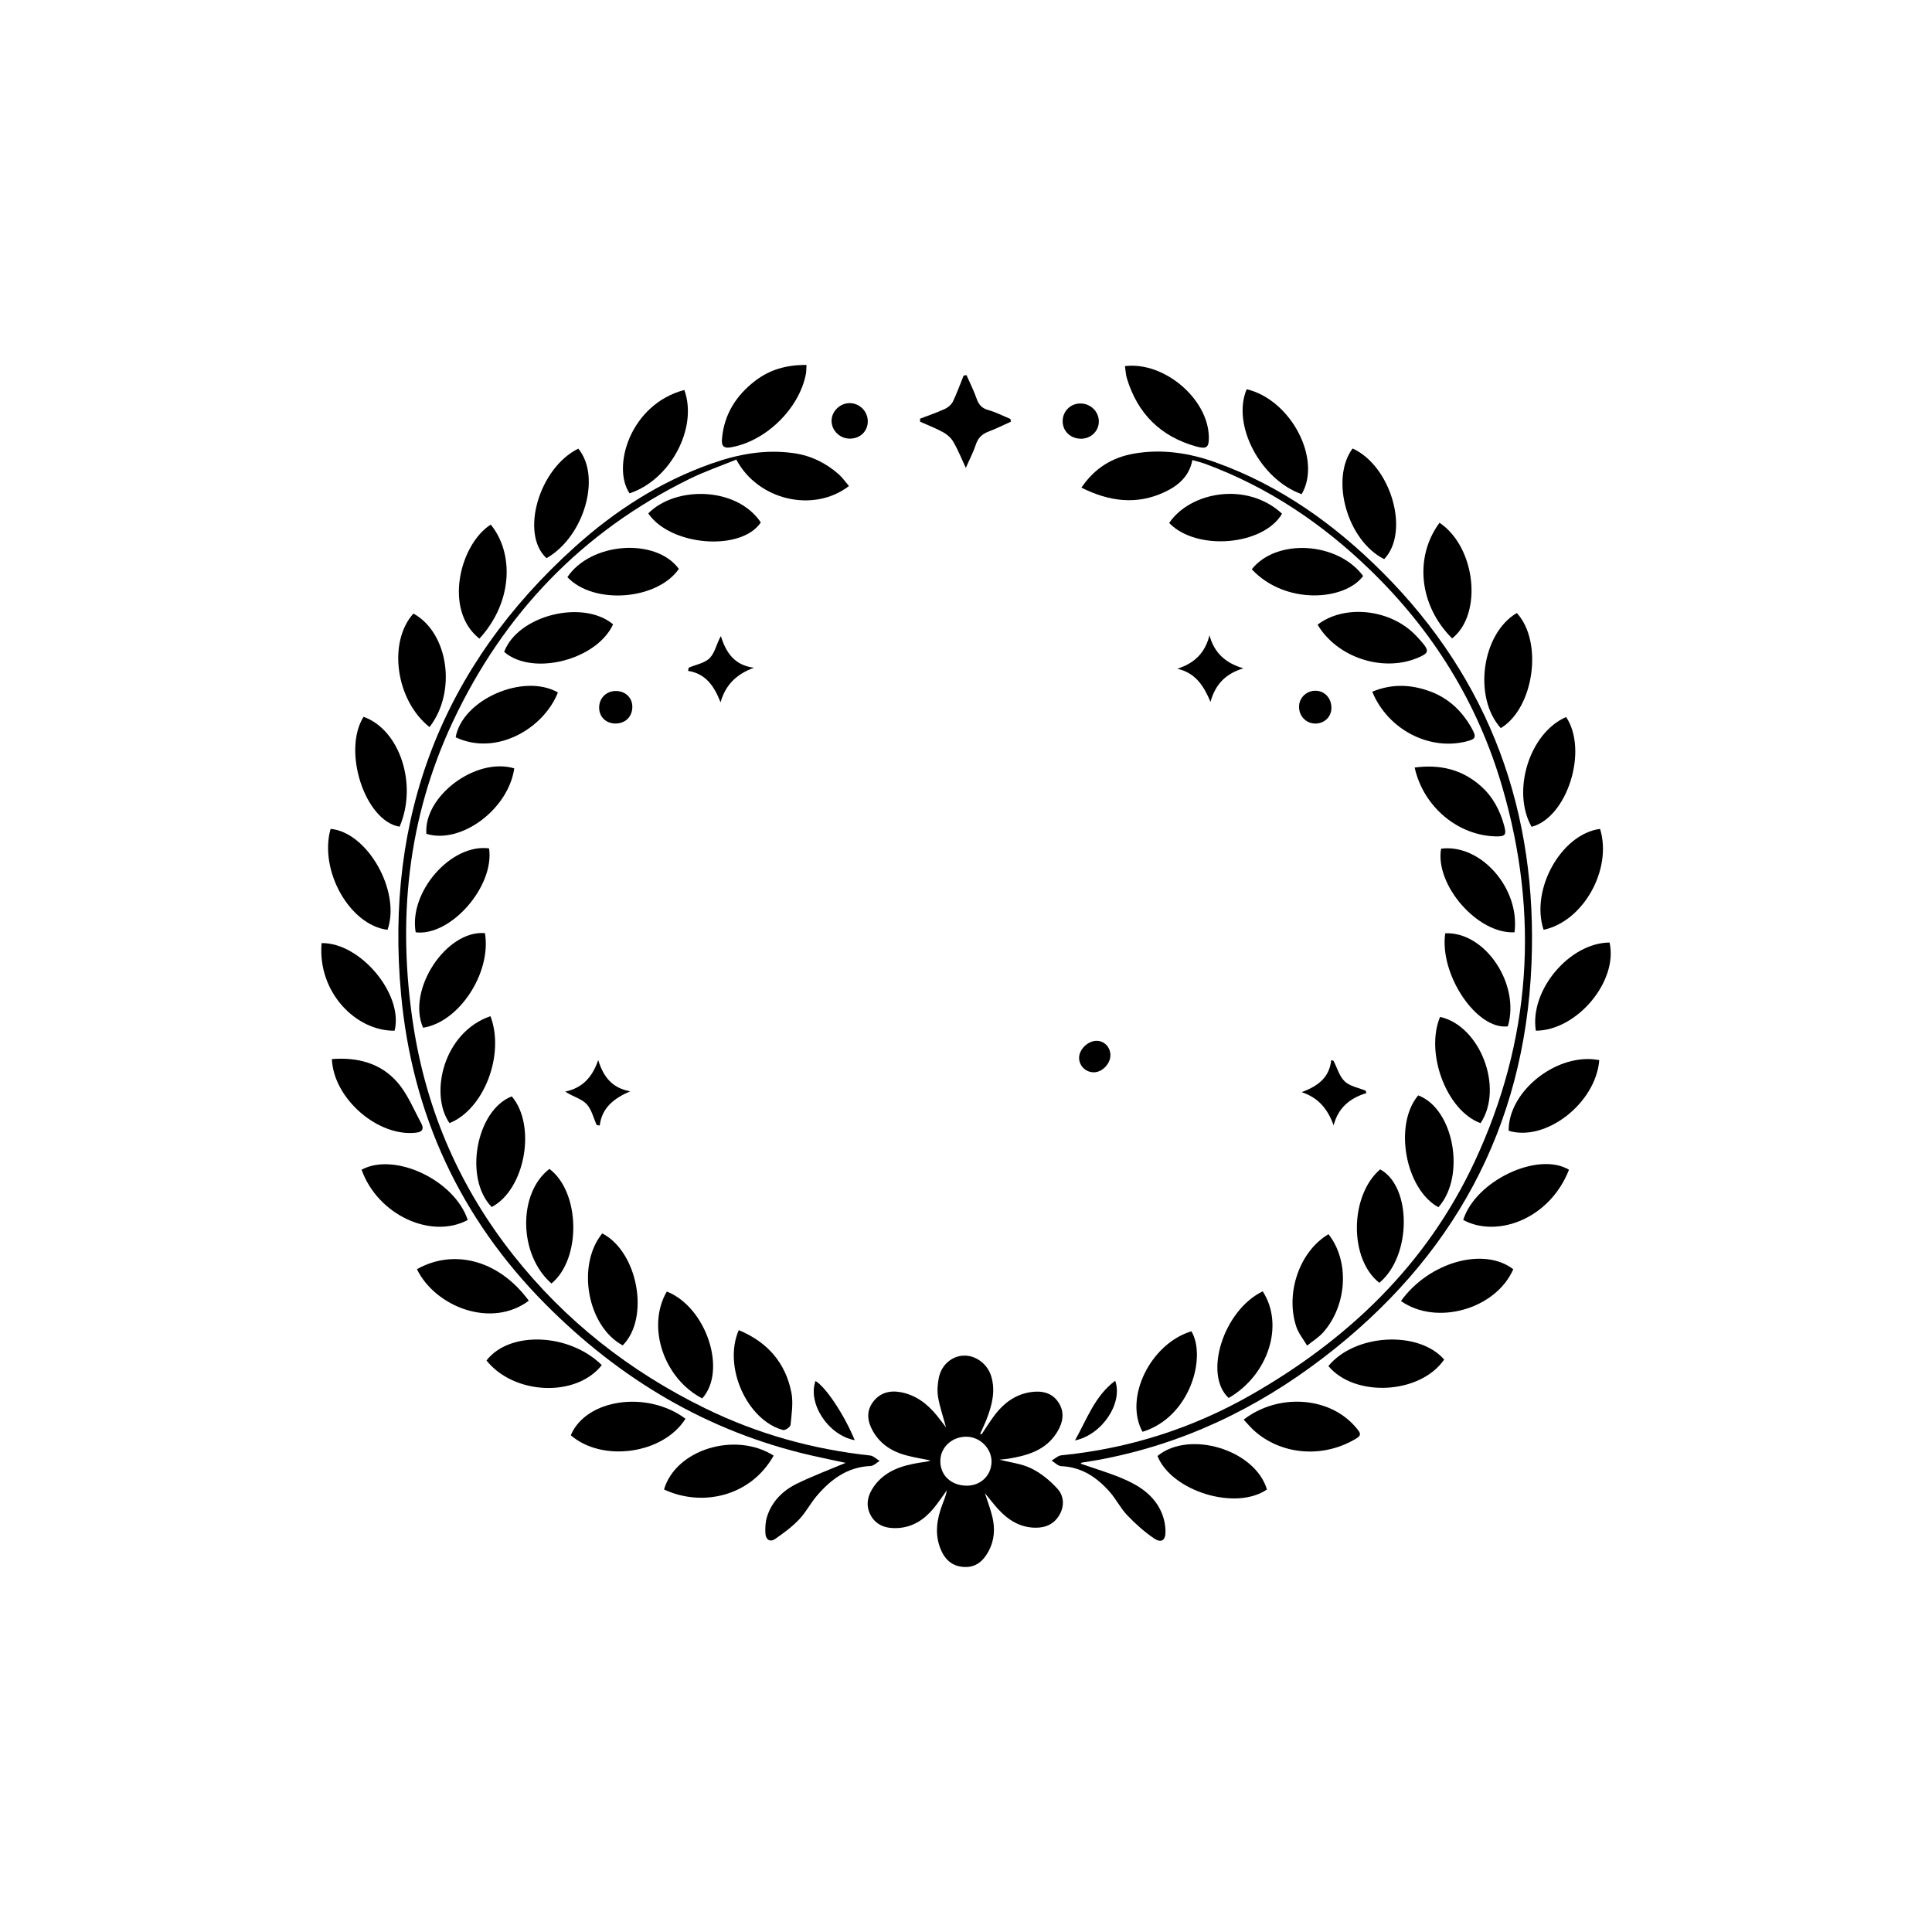
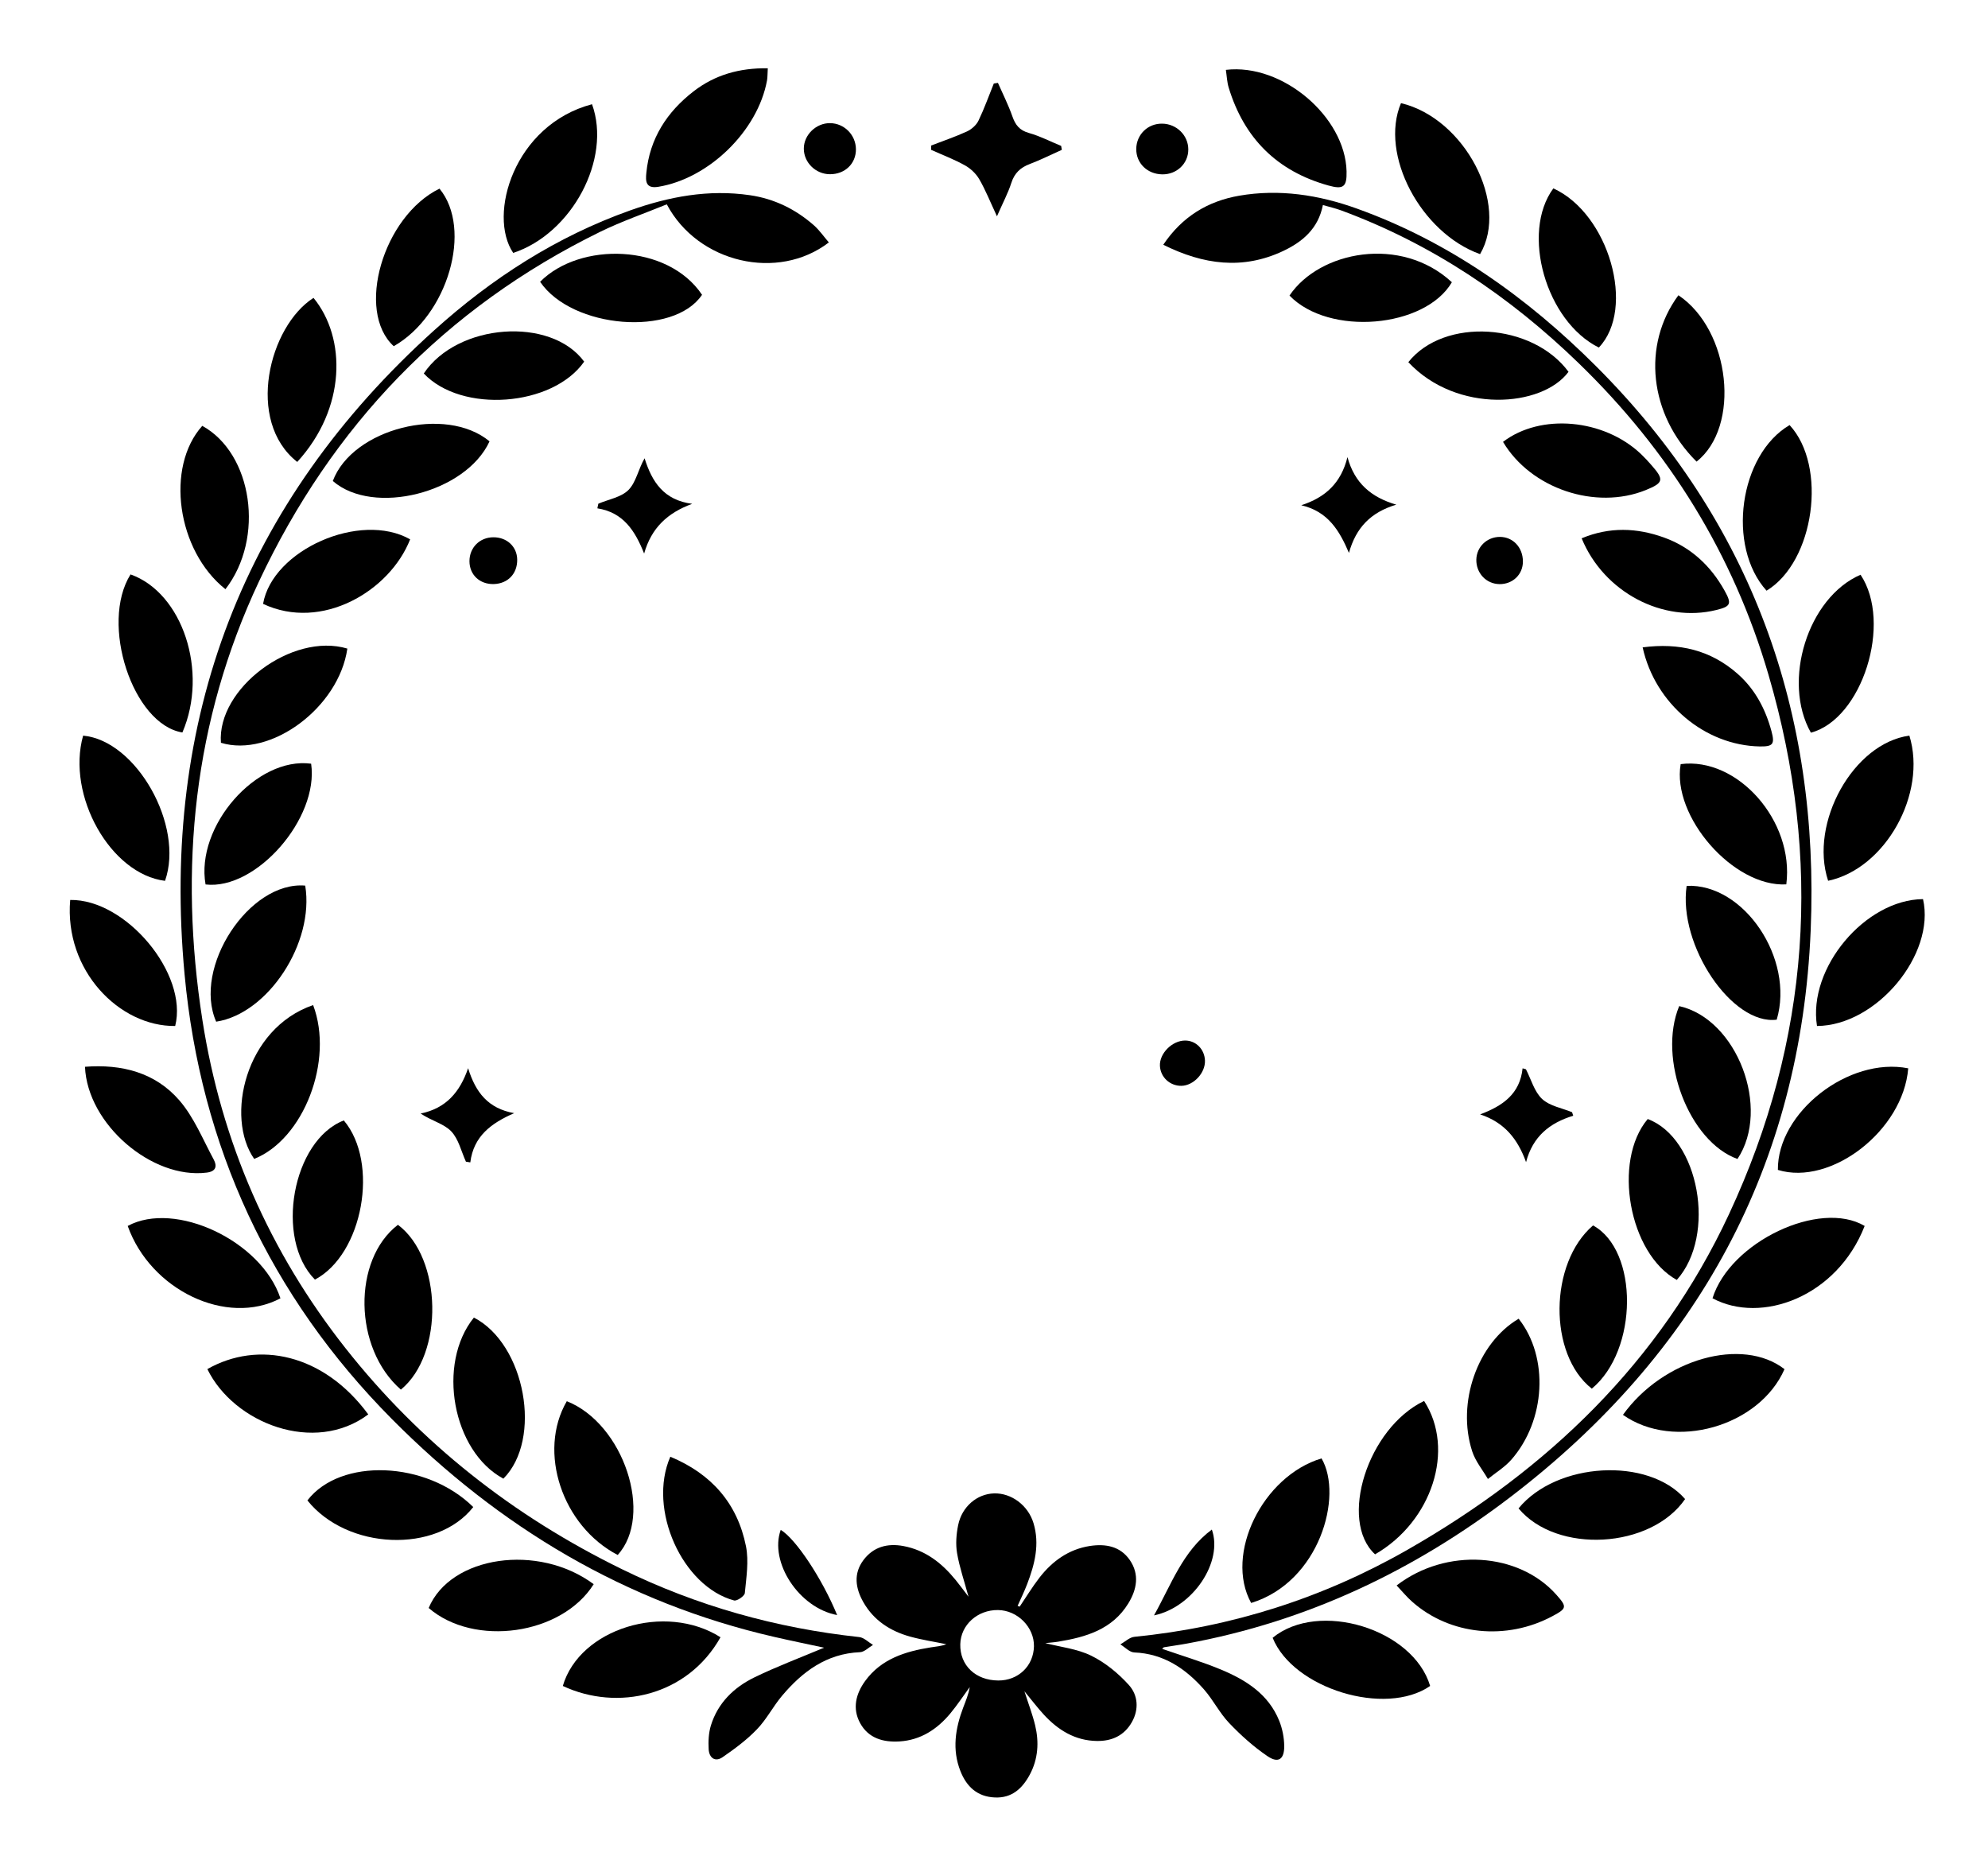
- <svg xmlns="http://www.w3.org/2000/svg" version="1.1" id="Layer_1" x="0px" y="0px" viewBox="0 0 432 432" style="enable-background:new 0 0 432 432;" xml:space="preserve">
+ <svg xmlns="http://www.w3.org/2000/svg" version="1.1" id="Layer_1" x="0px" y="0px" viewBox="61 71 309 289" style="enable-background:new 0 0 432 432;" xml:space="preserve">
  <g>
    <g fill="FRAME_COLOR">
      <path d="M219.49,320.72c1.02-1.51,1.97-3.07,3.08-4.51c2-2.57,4.54-4.41,7.84-4.92c2.43-0.37,4.72,0.04,6.2,2.19    c1.53,2.23,1.1,4.57-0.24,6.75c-2.49,4.05-6.59,5.23-10.91,5.94c-0.69,0.11-1.39,0.15-1.99,0.22c2.36,0.61,4.96,0.88,7.15,1.96    c2.18,1.07,4.21,2.74,5.85,4.56c1.4,1.55,1.59,3.75,0.47,5.74c-1.18,2.1-3.1,2.99-5.46,2.95c-3.39-0.05-6.03-1.7-8.25-4.11    c-0.99-1.08-1.88-2.26-3-3.61c0.62,1.94,1.26,3.6,1.67,5.31c0.62,2.6,0.46,5.19-0.81,7.59c-1.15,2.16-2.78,3.73-5.47,3.6    c-2.73-0.12-4.39-1.69-5.34-4.1c-1.32-3.34-0.79-6.63,0.43-9.86c0.39-1.03,0.83-2.05,1.02-3.2c-1,1.37-1.93,2.79-3.01,4.09    c-2.05,2.47-4.61,4.15-7.89,4.36c-2.52,0.16-4.84-0.47-6.14-2.85c-1.24-2.28-0.66-4.55,0.78-6.54c2.5-3.44,6.24-4.6,10.21-5.23    c0.8-0.13,1.6-0.17,2.41-0.49c-1.88-0.39-3.78-0.67-5.62-1.18c-3.08-0.85-5.66-2.51-7.28-5.36c-1.22-2.15-1.57-4.42,0.02-6.54    c1.54-2.05,3.71-2.64,6.2-2.18c3.44,0.64,5.99,2.65,8.13,5.28c0.62,0.76,1.19,1.54,2,2.6c-0.68-2.5-1.41-4.6-1.78-6.77    c-0.24-1.41-0.12-2.95,0.17-4.37c0.59-2.88,2.95-4.85,5.58-4.92c2.69-0.08,5.29,1.85,6.13,4.62c0.99,3.28,0.19,6.4-0.98,9.46    c-0.44,1.16-0.99,2.27-1.49,3.4C219.29,320.65,219.39,320.68,219.49,320.72z M216.16,332.2c3.11,0.02,5.49-2.26,5.55-5.32    c0.05-2.96-2.55-5.59-5.58-5.63c-3.2-0.04-5.8,2.31-5.87,5.31C210.18,329.84,212.63,332.18,216.16,332.2z" />
      <path d="M241.64,327.28c3.04,1.06,6.14,1.98,9.11,3.21c3.9,1.62,7.42,3.83,9.09,7.99c0.48,1.2,0.75,2.57,0.77,3.87    c0.03,2.1-0.91,2.76-2.59,1.62c-2.17-1.47-4.16-3.26-5.97-5.16c-1.49-1.56-2.48-3.59-3.91-5.22c-2.87-3.25-6.28-5.56-10.84-5.75    c-0.74-0.03-1.44-0.82-2.16-1.25c0.73-0.41,1.43-1.11,2.19-1.18c15.12-1.5,29.32-6.03,42.46-13.54    c21.74-12.43,39.21-29.13,49.94-52.12c12.66-27.13,14.54-55.16,6.16-83.84c-5.47-18.74-15.44-34.82-29.47-48.42    c-10.73-10.41-22.87-18.58-36.94-23.78c-0.9-0.33-1.85-0.55-2.86-0.84c-0.72,3.69-3.2,5.74-6.19,7.15    c-6.25,2.94-12.37,2.14-18.62-0.98c2.94-4.38,6.92-6.77,11.79-7.62c6.24-1.08,12.37-0.13,18.25,1.98    c14.36,5.15,26.49,13.8,37.2,24.49c24.25,24.22,34.8,53.87,33.39,87.71c-1.53,36.58-17.57,65.82-46.59,88.02    c-15.03,11.5-31.68,19.41-50.37,22.84c-1.17,0.22-2.36,0.37-3.53,0.57C241.82,327.05,241.73,327.19,241.64,327.28z" />
      <path d="M189.83,108.68c-7.9,6.07-20.35,3.21-25.19-5.92c-3.44,1.41-7.03,2.64-10.41,4.3c-24.09,11.82-41.64,30.18-52.98,54.32    c-10.19,21.69-12.47,44.57-8.79,68.17c2.96,18.97,10.41,36,22.25,51.01c11.62,14.73,26.07,26.08,42.96,34.34    c11.69,5.72,23.97,9.16,36.88,10.55c0.75,0.08,1.43,0.8,2.14,1.22c-0.67,0.39-1.33,1.1-2.02,1.13c-5.21,0.22-8.94,3.02-12.11,6.77    c-1.4,1.66-2.41,3.67-3.91,5.22c-1.57,1.64-3.44,3.02-5.32,4.32c-1.18,0.82-2.1,0.11-2.18-1.21c-0.07-1.23-0.01-2.55,0.35-3.72    c1.08-3.49,3.57-5.91,6.75-7.46c3.52-1.71,7.2-3.09,10.84-4.62c-2.5-0.54-5.12-1.07-7.72-1.67    c-23.21-5.32-42.83-17.11-59.46-33.87c-18.96-19.12-29.73-42.34-32.22-69.1c-3.7-39.73,9.08-73.35,38.84-100.16    c8.92-8.04,18.96-14.52,30.4-18.59c6.04-2.15,12.2-3.31,18.63-2.37c3.79,0.55,7.11,2.18,9.97,4.7    C188.39,106.81,189.06,107.79,189.83,108.68z" />
      <path d="M153.28,317.23c-4.97,7.91-18.58,9.81-25.65,3.7C131.02,312.83,144.65,310.82,153.28,317.23z" />
      <path d="M278.08,317.43c7.69-5.92,18.97-5.16,24.83,1.44c1.68,1.89,1.64,2.13-0.59,3.32c-7.17,3.85-15.96,2.96-21.82-2.23    C279.67,319.23,278.96,318.36,278.08,317.43z" />
      <path d="M278.76,87.03c9.94,2.37,16.86,15.71,12.29,23.47C281.84,107.21,275.38,95.01,278.76,87.03z" />
      <path d="M104.59,272.8c-8.34,4.4-20.19-1.27-23.74-11.25C88.21,257.56,101.64,263.86,104.59,272.8z" />
      <path d="M153.02,87.2c3.08,8.5-3.13,20.11-12.25,23.11C136.77,104.41,140.9,90.4,153.02,87.2z" />
      <path d="M350.83,261.55c-4.32,11.06-16.09,15.31-23.65,11.24C329.91,264.04,343.84,257.41,350.83,261.55z" />
      <path d="M93.23,283.8c7.87-4.48,18.07-2.4,25.01,7.04C109.89,297.11,97.35,292.24,93.23,283.8z" />
      <path d="M134.56,305.24c-5.72,7.28-19.62,6.67-25.78-1.03C113.89,297.56,127.26,298.04,134.56,305.24z" />
      <path d="M297.03,305.45c5.92-7.22,20.17-8.02,25.89-1.45C317.59,311.74,302.97,312.56,297.03,305.45z" />
      <path d="M283.29,333.05c-6.94,4.81-21.3,0.42-24.48-7.49C265.97,319.69,280.66,324.18,283.29,333.05z" />
      <path d="M313.26,290.91c6.27-8.73,18.58-12.16,25.11-7.1C334.47,292.72,321.22,296.53,313.26,290.91z" />
      <path d="M148.48,333.05c2.6-8.92,15.91-13.03,24.51-7.57C167.85,334.63,156.98,337.03,148.48,333.05z" />
      <path d="M357.6,237.05c-0.77,9.66-12,18.33-20.26,15.79C337.25,243.91,348.32,235.22,357.6,237.05z" />
      <path d="M297.05,275.97c4.73,5.98,4.21,15.82-1.15,21.92c-1.02,1.16-2.41,2-3.63,2.99c-0.83-1.42-1.94-2.76-2.44-4.29    C287.37,289.02,290.65,279.75,297.05,275.97z" />
      <path d="M309.51,125.02c-8.22-4.08-12.15-17.84-7.07-24.74C311.08,104.21,315.3,118.97,309.51,125.02z" />
      <path d="M74.21,236.81c5.7-0.44,10.91,0.88,14.67,5.22c2.28,2.64,3.65,6.07,5.34,9.2c0.53,0.99,0.4,1.85-1.1,2.03    C84.62,254.32,74.58,245.73,74.21,236.81z" />
      <path d="M180.34,81.61c-0.05,0.81-0.03,1.36-0.12,1.89c-1.44,7.88-9.07,15.27-16.93,16.54c-1.96,0.31-1.95-0.92-1.83-2.15    c0.51-5.35,3.21-9.51,7.38-12.72C172.1,82.66,175.89,81.55,180.34,81.61z" />
      <path d="M123.31,286.99c-7.37-6.41-7.56-20.16-0.46-25.62C129.73,266.51,130.05,281.45,123.31,286.99z" />
      <path d="M335.58,162.81c-6.23-6.89-4.25-21.14,3.58-25.74C345.08,143.46,343.02,158.31,335.58,162.81z" />
      <path d="M251.54,81.86c8.82-1.05,18.56,7.33,18.76,15.77c0.06,2.44-0.5,2.85-2.83,2.2c-7.97-2.22-13.09-7.33-15.49-15.21    C251.72,83.77,251.69,82.86,251.54,81.86z" />
      <path d="M321.88,116.89c8.13,5.44,9.7,20.44,2.82,25.86C317.34,135.44,316.17,124.62,321.88,116.89z" />
      <path d="M321.63,269.94c-7.43-4.08-10.03-18.47-4.52-25.01C325.1,247.91,327.83,263,321.63,269.94z" />
      <path d="M139.24,300.83c-7.91-4.26-10.39-17.86-4.58-25.04C142.65,279.91,145.35,294.71,139.24,300.83z" />
      <path d="M308.42,286.84c-6.8-5.33-6.64-19.52,0.19-25.37C315.71,265.34,315.65,280.86,308.42,286.84z" />
      <path d="M144.95,114.8c6.16-6.23,19.82-5.97,25.17,2.02C165.72,123.37,149.92,122.11,144.95,114.8z" />
      <path d="M122.2,124.81c-5.95-5.44-1.67-20.19,7.11-24.49C134.51,106.6,130.6,120.04,122.2,124.81z" />
      <path d="M294.62,139.68c5.85-4.48,15.68-3.58,21.44,1.89c0.56,0.53,1.08,1.1,1.59,1.68c2.05,2.32,1.94,2.79-0.86,3.93    C309.01,150.32,298.94,146.96,294.62,139.68z" />
      <path d="M345.15,207.9c-2.98-9.03,3.95-21.4,12.63-22.56C360.56,194.37,354.04,206.03,345.15,207.9z" />
      <path d="M73.92,185.34c8.28,0.75,15.75,14,12.73,22.57C78.19,206.87,71.3,194.65,73.92,185.34z" />
      <path d="M81.29,160.28c8.1,2.87,12.13,15.13,8.06,24.57C81.63,183.59,76.49,167.94,81.29,160.28z" />
      <path d="M261.43,116.94c4.64-6.91,17.33-9.4,25.24-2.07C282.48,122,267.57,123.29,261.43,116.94z" />
      <path d="M343.42,230.47c-1.44-9.03,7.5-19.64,16.48-19.72C361.86,219.34,352.68,230.41,343.42,230.47z" />
      <path d="M350.19,160.33c5,7.49,0.24,22.45-7.72,24.55C337.95,176.89,341.98,163.88,350.19,160.33z" />
      <path d="M114.44,245.15c5.55,6.57,2.97,20.81-4.49,24.74C103.67,263.55,106.44,248.24,114.44,245.15z" />
      <path d="M112.73,145.76c3.05-8.15,17.55-11.82,24.36-6.16C133.41,147.61,119.02,151.25,112.73,145.76z" />
      <path d="M149.1,288.79c8.88,3.52,13.52,17.75,7.91,23.9C148.4,308.21,144.52,296.65,149.1,288.79z" />
      <path d="M71.91,210.88c8.68-0.14,18.37,11.49,16.32,19.59C79.56,230.57,70.97,221.85,71.91,210.88z" />
      <path d="M322,227.38c8.99,2,14.29,15.9,9.06,23.76C323.53,248.44,318.61,235.56,322,227.38z" />
      <path d="M107.2,142.8c-8.09-6.37-4.38-21.09,2.53-25.5C114.85,123.53,114.82,134.48,107.2,142.8z" />
      <path d="M109.67,227.22c3.26,8.62-1.47,20.84-9.16,23.91C95.99,244.68,99.08,230.85,109.67,227.22z" />
      <path d="M94.6,229.8c-3.69-8.41,5.13-21.88,13.84-21.15C109.9,217.53,102.68,228.56,94.6,229.8z" />
      <path d="M151.8,127.21c-4.92,7.02-19.07,8.06-24.93,1.84C132.09,121.24,146.62,120.16,151.8,127.21z" />
      <path d="M323.16,208.69c8.89-0.42,16.8,11.33,14,20.8C330.21,230.38,321.81,217.91,323.16,208.69z" />
      <path d="M255.47,320.15c-4.19-7.58,1.79-19.73,10.94-22.47C269.82,303.51,266.1,316.9,255.47,320.15z" />
      <path d="M124.75,154.83c-3.16,8.05-13.75,14.32-22.86,10.03C103.34,156.48,116.98,150.43,124.75,154.83z" />
      <path d="M306.84,154.67c4.34-1.81,8.58-1.64,12.78-0.13c4.2,1.51,7.28,4.4,9.44,8.27c1.14,2.05,0.96,2.45-1.28,3    C319.5,167.86,310.3,163.09,306.84,154.67z" />
      <path d="M165.19,297.42c6.43,2.68,10.43,7.28,11.76,13.92c0.46,2.33,0.05,4.85-0.18,7.27c-0.04,0.46-1.22,1.27-1.67,1.15    C167.06,317.6,161.62,305.59,165.19,297.42z" />
      <path d="M96.04,162.58c-7.56-6-9.35-18.99-3.6-25.39C100.26,141.49,102.19,154.64,96.04,162.58z" />
      <path d="M279.9,127.29c5.57-7,19.28-6.11,24.9,1.5C300.72,134.32,287.42,135.34,279.9,127.29z" />
      <path d="M282.35,288.75c4.88,7.53,1.24,18.74-7.62,23.84C269.03,307.35,273.58,292.96,282.35,288.75z" />
      <path d="M338.65,208.46c-8.22,0.45-17.82-10.56-16.42-18.69C331.06,188.61,339.92,198.6,338.65,208.46z" />
      <path d="M92.95,208.47c-1.59-9.03,7.91-19.9,16.41-18.77C110.6,198.19,100.8,209.4,92.95,208.47z" />
      <path d="M316.32,171.62c5.68-0.75,10.59,0.43,14.77,4.12c2.7,2.38,4.33,5.47,5.26,8.93c0.54,2.01,0.22,2.38-1.83,2.35    C326.05,186.86,318.27,180.44,316.32,171.62z" />
      <path d="M114.99,171.81c-1.32,9.18-11.92,17.01-19.65,14.64C94.69,178.04,106.38,169.24,114.99,171.81z" />
      <path d="M205.73,93.62c1.86-0.72,3.76-1.36,5.57-2.19c0.71-0.33,1.45-0.98,1.79-1.68c0.9-1.87,1.6-3.84,2.38-5.77    c0.21-0.03,0.43-0.07,0.64-0.1c0.76,1.73,1.62,3.42,2.24,5.19c0.47,1.35,1.11,2.19,2.58,2.6c1.72,0.48,3.34,1.33,5.01,2.01    c0.03,0.2,0.06,0.41,0.1,0.61c-1.66,0.74-3.28,1.56-4.97,2.2c-1.47,0.55-2.39,1.42-2.88,2.95c-0.5,1.56-1.29,3.03-2.23,5.18    c-1.09-2.34-1.8-4.13-2.76-5.78c-0.51-0.87-1.35-1.66-2.24-2.15c-1.67-0.93-3.48-1.61-5.23-2.4    C205.72,94.07,205.72,93.84,205.73,93.62z" />
      <path d="M278.03,149.44c-3.96,1.18-6.27,3.57-7.36,7.5c-1.49-3.5-3.26-6.44-7.41-7.41c3.81-1.23,6.2-3.51,7.18-7.48    C271.54,146.08,274.1,148.29,278.03,149.44z" />
      <path d="M133.76,237.03c1.17,3.78,3.11,6.26,7.16,6.99c-3.59,1.56-6.31,3.59-6.82,7.65c-0.23-0.04-0.45-0.08-0.68-0.11    c-0.73-1.6-1.14-3.52-2.29-4.72c-1.12-1.17-3.01-1.61-4.75-2.76C130.36,243.26,132.5,240.71,133.76,237.03z" />
      <path d="M161.12,157.04c-1.42-3.57-3.24-6.39-7.27-7.03c0.05-0.24,0.1-0.48,0.15-0.72c1.6-0.68,3.57-1,4.7-2.15    c1.16-1.18,1.5-3.17,2.49-4.91c1.15,3.68,2.99,6.51,7.4,7.08C164.75,150.71,162.24,153.06,161.12,157.04z" />
      <path d="M305.53,244.42c-3.65,1.11-6.29,3.22-7.33,7.21c-1.3-3.6-3.35-6.17-7.14-7.42c3.52-1.32,6.19-3.18,6.6-7.16    c0.17,0.05,0.35,0.1,0.52,0.15c0.81,1.57,1.3,3.47,2.51,4.61c1.17,1.1,3.08,1.41,4.66,2.06    C305.41,244.05,305.47,244.24,305.53,244.42z" />
      <path d="M189.99,98.08c-2.21-0.01-4.05-1.82-4.05-3.98c0-2.14,1.91-3.99,4.09-3.96c2.2,0.03,3.98,1.82,4.01,4.04    C194.06,96.43,192.34,98.09,189.99,98.08z" />
      <path d="M241.64,98.1c-2.32-0.04-4.04-1.73-4.03-3.94c0.02-2.24,1.79-3.98,4.04-3.94c2.23,0.03,4.04,1.81,4.05,3.99    C245.72,96.41,243.91,98.14,241.64,98.1z" />
      <path d="M240.37,322.08c2.71-4.84,4.46-9.97,8.99-13.34C251.14,313.73,246.44,320.83,240.37,322.08z" />
      <path d="M191.12,322.03c-5.96-1.11-10.57-8.25-8.77-13.24C184.67,310.17,188.77,316.32,191.12,322.03z" />
      <path d="M141.39,157.98c0.03,2.18-1.44,3.73-3.62,3.8c-2.2,0.07-3.8-1.44-3.8-3.56c0-2.11,1.6-3.71,3.72-3.71    C139.8,154.5,141.37,155.98,141.39,157.98z" />
      <path d="M297.71,158.28c0,2.01-1.58,3.53-3.63,3.51c-2.06-0.02-3.65-1.7-3.61-3.81c0.04-1.98,1.65-3.53,3.67-3.53    C296.18,154.46,297.71,156.09,297.71,158.28z" />
      <path d="M244.64,239.77c-1.79,0.03-3.27-1.34-3.35-3.11c-0.09-1.93,1.91-3.93,3.92-3.93c1.68,0,3.02,1.36,3.08,3.11    C248.36,237.77,246.53,239.73,244.64,239.77z" />
    </g>
  </g>
</svg>
